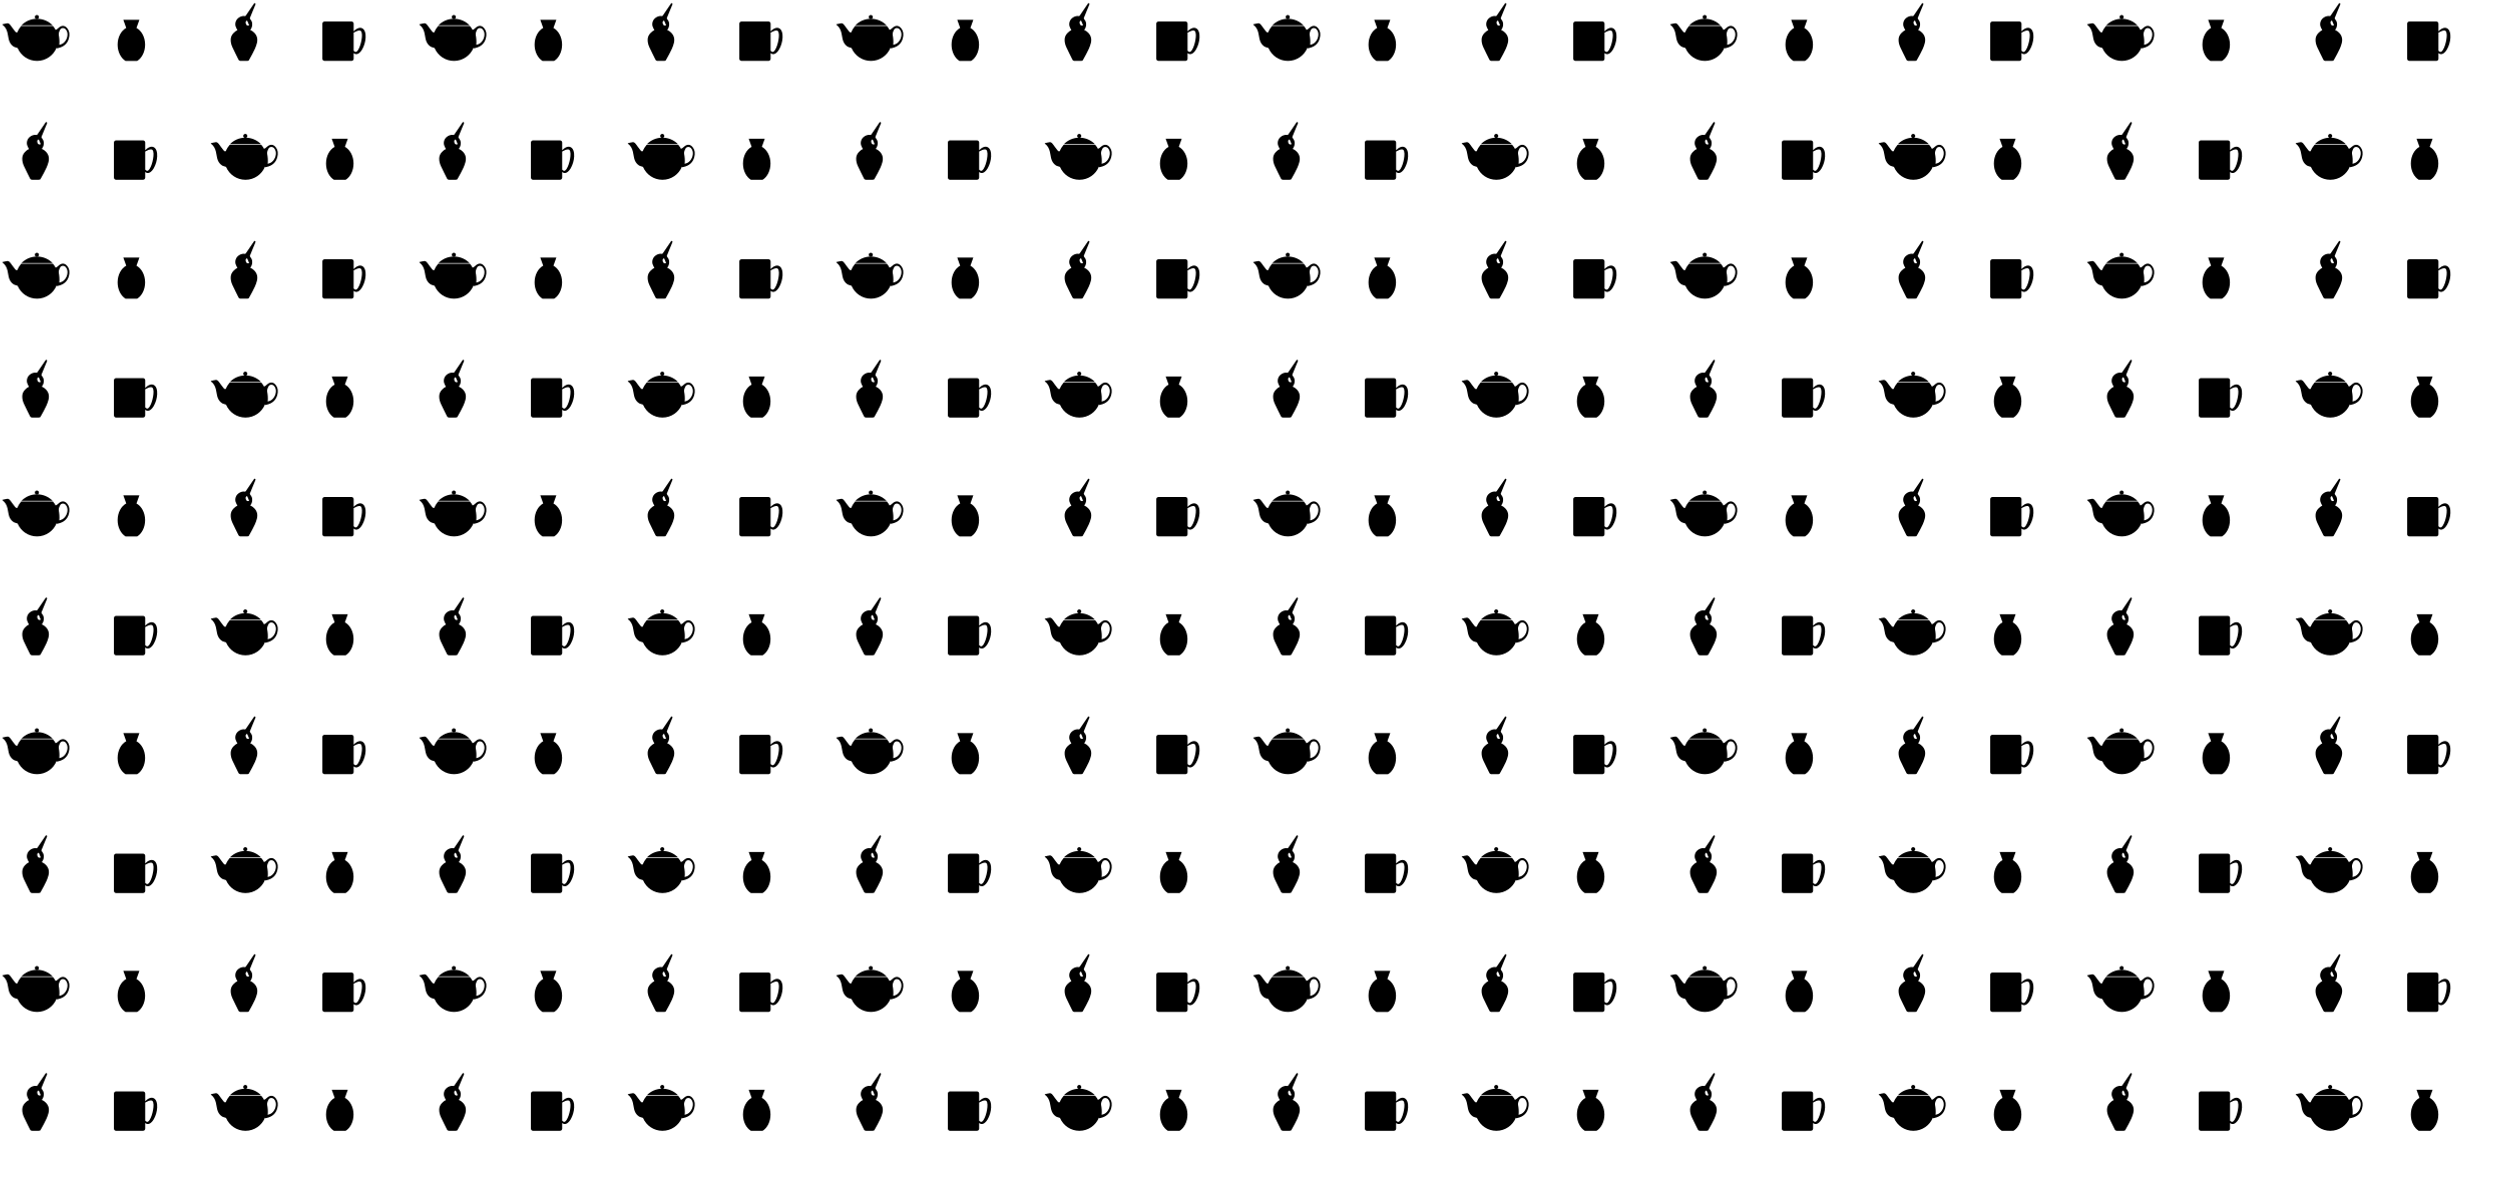
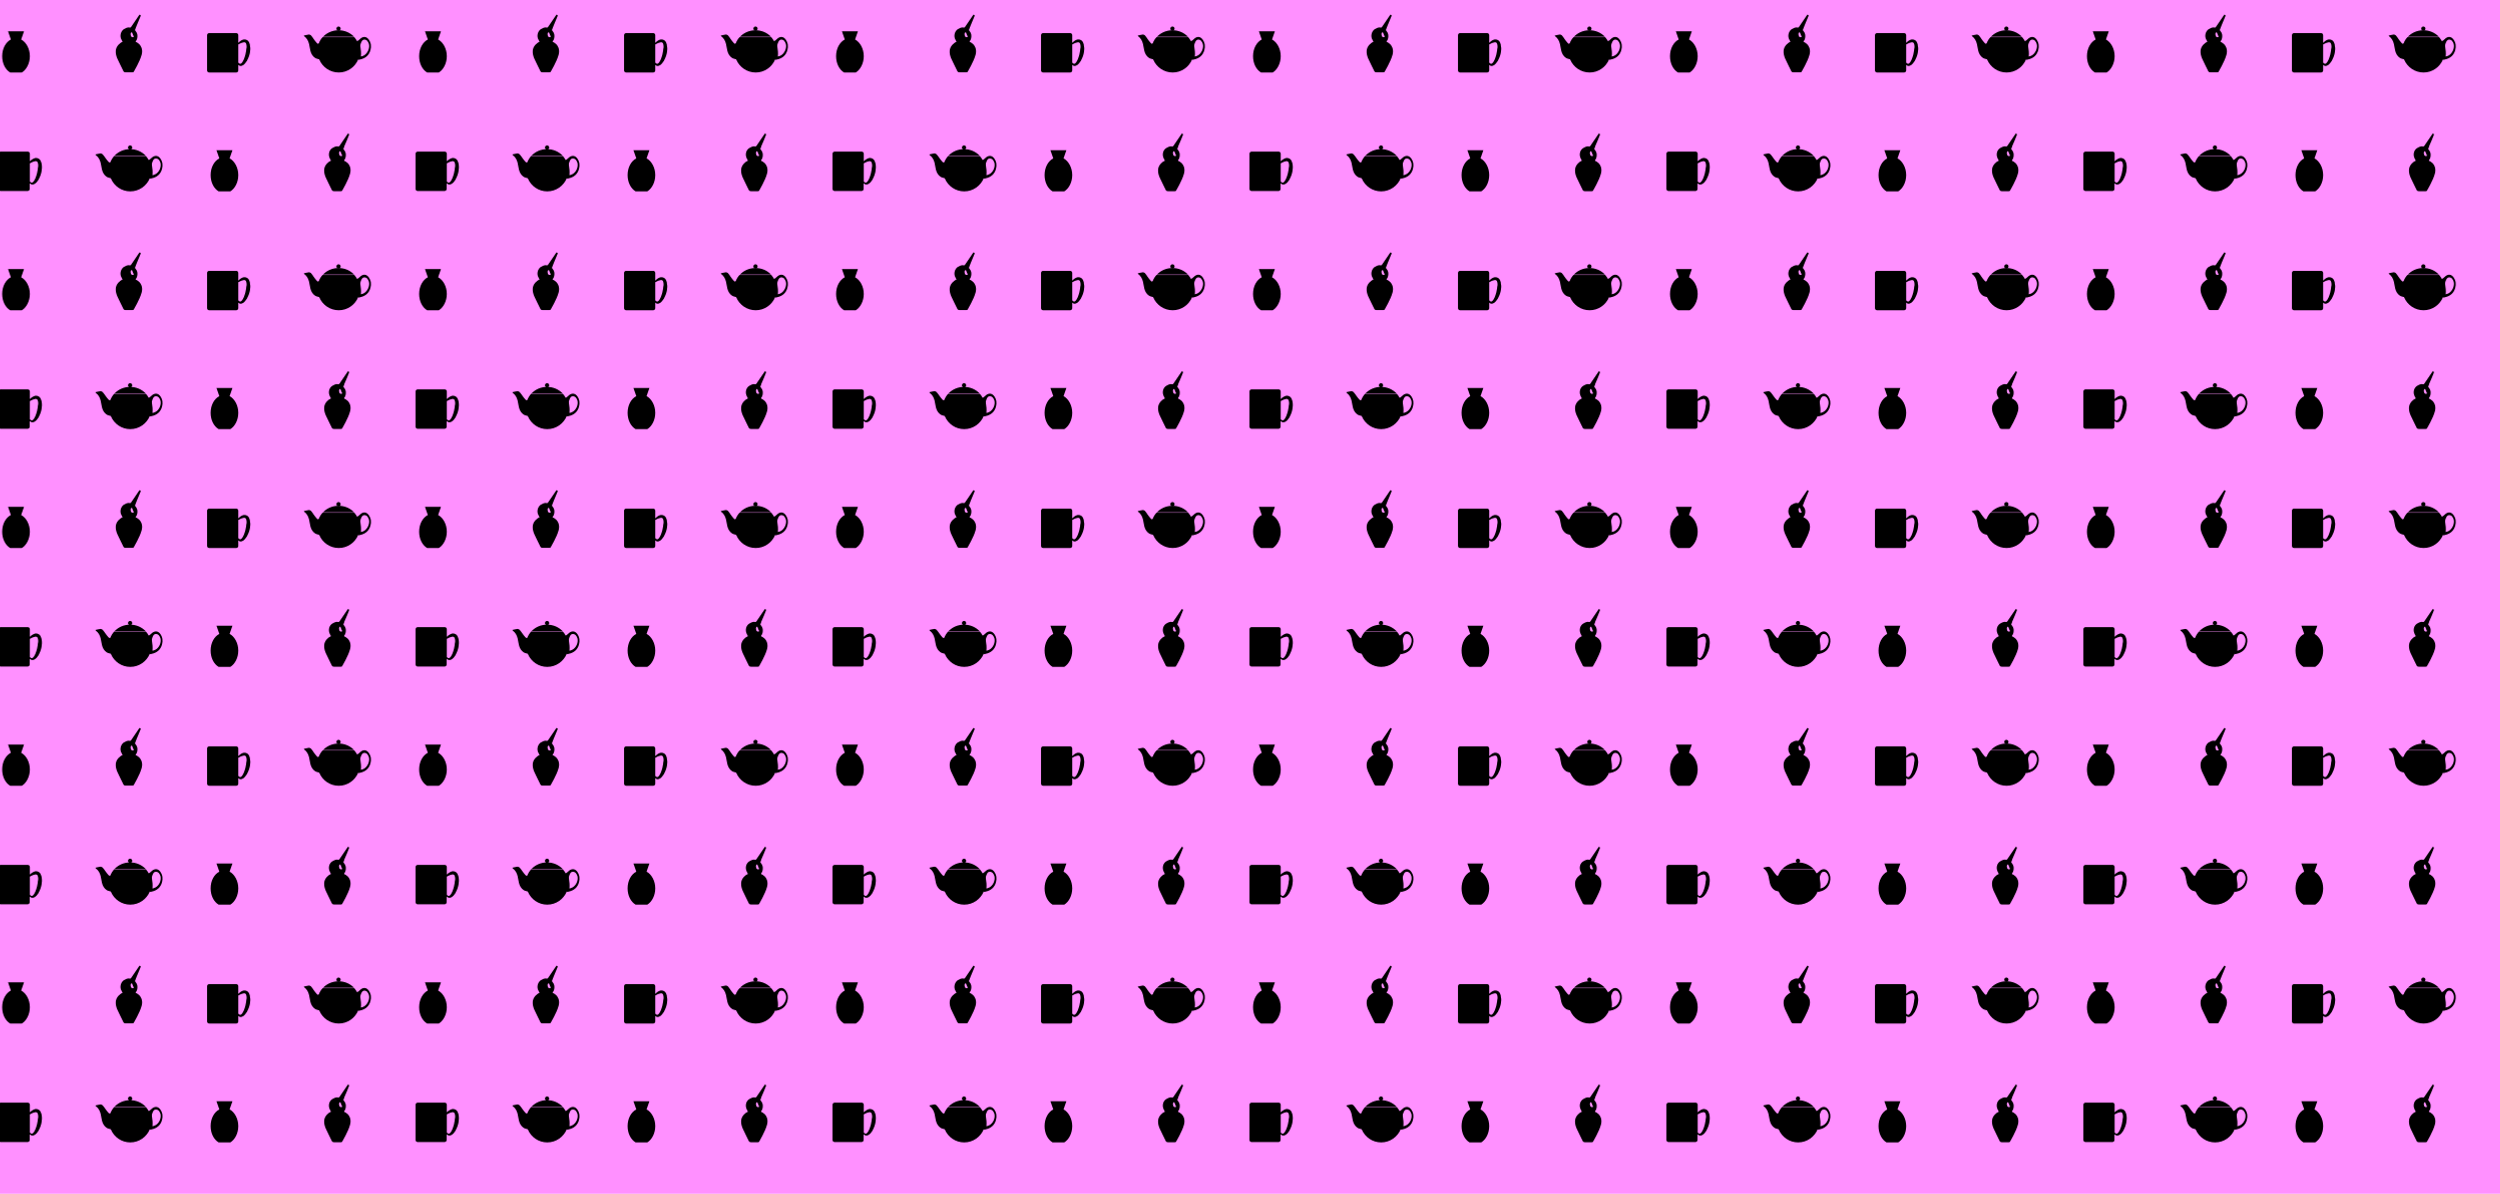
- <svg xmlns="http://www.w3.org/2000/svg" version="1.1" id="Layer_1" x="0px" y="0px" viewBox="0 0 1409 669" style="enable-background:new 0 0 1409 669;" xml:space="preserve">
+ <svg xmlns="http://www.w3.org/2000/svg" xmlns:xlink="http://www.w3.org/1999/xlink" version="1.1" id="Layer_1" x="0px" y="0px" viewBox="0 0 1409 672.4" style="enable-background:new 0 0 1409 672.4;" xml:space="preserve">
  <style type="text/css">
	.st0{fill:none;}
- 	.st1{fill:url(#New_Pattern);}
+ 	.st1{fill:#FF90FF;}
+ 	.st2{fill:url(#SVGID_1_);}
</style>
-   <pattern x="54" y="-58" width="235" height="134" patternUnits="userSpaceOnUse" id="New_Pattern" viewBox="0 -159.33 235 134" style="overflow:visible;">
+   <pattern y="681.8" width="235" height="134" patternUnits="userSpaceOnUse" id="New_Pattern" viewBox="0 -141.3 235 134" style="overflow:visible;">
    <g>
-       <rect y="-159.33" class="st0" width="235" height="134" />
+       <rect y="-141.3" class="st0" width="235" height="134" />
      <g>
-         <path d="M208.3-9.98c-0.56,2.2-1.57,4.21-2.63,6.19c-0.6,1.11-1.21,2.22-1.83,3.32c-0.2,0.36-0.55,0.45-0.92,0.45     C201.7,0,200.47,0,199.25,0c-0.58,0-1.06-0.17-1.34-0.74c-1.14-2.33-2.33-4.63-3.42-6.99c-0.64-1.39-1.02-2.87-0.95-4.45     c0.06-1.34,0.6-2.44,1.47-3.4c0.65-0.71,1.39-1.32,2.28-1.72c0.05-0.02,0.08-0.06,0.12-0.09c-0.04,0.01-0.08,0.02-0.11,0.04     c-0.35-0.74-0.81-1.44-1.02-2.22c-0.45-1.66,0.15-3.57,1.64-4.68c0.86-0.64,1.77-1.01,2.82-1.07c0.22-0.01,0.45,0.05,0.67,0.07     c0.28,0.03,0.48-0.04,0.66-0.31c1.49-2.22,3.01-4.42,4.52-6.63c0.1-0.14,0.21-0.27,0.31-0.4c0.75,0.31,0.77,0.32,0.47,1.07     c-0.65,1.6-1.32,3.2-1.98,4.79c-0.35,0.85-0.71,1.69-1.03,2.55c-0.05,0.13,0.01,0.36,0.1,0.48c0.58,0.74,1.08,1.52,1.18,2.49     c0.13,1.27-0.13,2.46-0.89,3.51c-0.05,0.06-0.09,0.13-0.13,0.2c-0.01,0.02-0.02,0.05-0.03,0.09c0.84,0.35,1.57,0.86,2.21,1.51     C208.46-14.21,208.87-12.21,208.3-9.98z M203.92-20.14c-0.35-0.84-0.69-1.64-1.04-2.44c-0.04-0.08-0.23-0.18-0.24-0.17     c-0.24,0.22-0.58,0.43-0.64,0.71c-0.08,0.37,0,0.8,0.11,1.18C202.34-20.01,203.23-19.58,203.92-20.14z" />
-       </g>
-       <g>
+         <rect y="-141.3" class="st0" width="235" height="134" />
        <g>
-           <circle cx="84.27" cy="-24.71" r="1.16" />
+           <path d="M208.3-156.6c-0.6-2.2-1.6-4.2-2.6-6.2c-0.6-1.1-1.2-2.2-1.8-3.3c-0.2-0.4-0.6-0.4-0.9-0.4c-1.2,0-2.4,0-3.7,0      c-0.6,0-1.1,0.2-1.3,0.7c-1.1,2.3-2.3,4.6-3.4,7c-0.6,1.4-1,2.9-0.9,4.4c0.1,1.3,0.6,2.4,1.5,3.4c0.6,0.7,1.4,1.3,2.3,1.7      c0.1,0,0.1,0.1,0.1,0.1c0,0-0.1,0-0.1,0c-0.4,0.7-0.8,1.4-1,2.2c-0.4,1.7,0.1,3.6,1.6,4.7c0.9,0.6,1.8,1,2.8,1.1      c0.2,0,0.4,0,0.7-0.1c0.3,0,0.5,0,0.7,0.3c1.5,2.2,3,4.4,4.5,6.6c0.1,0.1,0.2,0.3,0.3,0.4c0.8-0.3,0.8-0.3,0.5-1.1      c-0.6-1.6-1.3-3.2-2-4.8c-0.4-0.8-0.7-1.7-1-2.5c-0.1-0.1,0-0.4,0.1-0.5c0.6-0.7,1.1-1.5,1.2-2.5c0.1-1.3-0.1-2.5-0.9-3.5      c-0.1-0.1-0.1-0.1-0.1-0.2c0,0,0-0.1,0-0.1c0.8-0.4,1.6-0.9,2.2-1.5C208.5-152.4,208.9-154.4,208.3-156.6z M203.9-146.5      c-0.4,0.8-0.7,1.6-1,2.4c0,0.1-0.2,0.2-0.2,0.2c-0.2-0.2-0.6-0.4-0.6-0.7c-0.1-0.4,0-0.8,0.1-1.2      C202.3-146.6,203.2-147,203.9-146.5z" />
        </g>
-       </g>
-       <g>
        <g>
-           <path d="M210.62-87.07c-2.17-2.25-5.29-3.67-8.76-3.67s-6.59,1.41-8.76,3.67H210.62z" />
-           <path d="M219.79-79.68c-0.84,3.07-2.97,4.76-6,5.43c-0.15,0.03-0.33,0.1-0.42,0.21c-0.19-0.08-0.36-0.19-0.53-0.32      c-1.78,4.32-6.02,7.36-10.98,7.36c-4.89,0-9.09-2.96-10.91-7.18v0.13c-0.03-0.09-0.07-0.17-0.1-0.25      c-0.95-0.33-1.69-0.45-2.26-0.82c-1.5-0.98-2.32-2.47-2.71-4.18c-0.27-1.19-0.4-2.41-0.69-3.59c-0.42-1.72-1.19-3.26-2.66-4.36      c-0.09-0.07-0.14-0.19-0.26-0.36c1.02-0.22,1.95-0.5,2.9-0.6c0.4-0.04,0.95,0.22,1.24,0.53c0.61,0.65,1.09,1.43,1.63,2.15      c0.48,0.64,0.94,1.31,1.47,1.91c0.6,0.66,0.95,0.77,1.33,0.35c0.5-1.26,1.22-2.41,2.1-3.42h17.86c0.62,0.71,1.15,1.49,1.59,2.32      v-0.13c0.2-0.03,0.43-0.16,0.59-0.27c0.53-0.39,1-0.88,1.53-1.26c1.59-1.15,3.2-0.88,4.41,0.69      C220.24-83.61,220.34-81.68,219.79-79.68z M218.88-83.14c-0.16-0.59-0.47-1.2-0.88-1.66c-0.87-0.98-2.46-0.96-3.09,0.15      c-0.5,0.89-0.98,2.07-0.81,3c0.33,1.8,0.49,3.56,0.31,5.62c0.66-0.23,1.21-0.34,1.67-0.6C218.19-77.8,219.49-80.8,218.88-83.14z      " />
-           <circle cx="201.77" cy="-91.71" r="1.16" />
+           <g>
+             <circle cx="84.3" cy="-141.9" r="1.2" />
+           </g>
        </g>
-         <path d="M151.88-78.43c-0.1,0.56-0.23,1.11-0.38,1.66c-0.16,0.54-0.34,1.08-0.56,1.61c-0.44,1.05-0.96,2.09-1.77,3.01     c-0.2,0.23-0.42,0.45-0.68,0.65c-0.25,0.2-0.54,0.39-0.88,0.52c-0.16,0.07-0.36,0.11-0.54,0.15c-0.2,0.02-0.39,0.03-0.59-0.01     c-0.38-0.07-0.74-0.24-0.99-0.46c-0.06-0.05-0.1-0.1-0.15-0.16v3.24c0,0.67-0.54,1.21-1.21,1.21h-15.21     c-0.67,0-1.21-0.54-1.21-1.21v-19.78c0-0.67,0.54-1.21,1.21-1.21h15.21c0.67,0,1.21,0.54,1.21,1.21v4.32     c0.34-0.35,0.7-0.68,1.1-0.97c0.47-0.33,0.97-0.65,1.59-0.84c0.15-0.05,0.31-0.1,0.48-0.12c0.17-0.03,0.35-0.04,0.53-0.04     c0.36,0.01,0.77,0.08,1.12,0.28c0.36,0.18,0.66,0.45,0.89,0.74c0.24,0.29,0.39,0.6,0.53,0.91c0.26,0.61,0.38,1.23,0.45,1.82     C152.16-80.7,152.07-79.55,151.88-78.43z M150.02-81.74c-0.02-0.47-0.08-0.93-0.19-1.33c-0.06-0.19-0.13-0.37-0.22-0.51     c-0.08-0.15-0.18-0.26-0.29-0.34c-0.2-0.18-0.56-0.25-0.99-0.21c-0.43,0.05-0.91,0.2-1.38,0.39c-0.54,0.22-1.08,0.5-1.62,0.8     v10.2c0.24,0.25,0.49,0.46,0.74,0.58c0.18,0.1,0.35,0.11,0.5,0.1c0.15-0.01,0.28-0.07,0.43-0.17c0.29-0.19,0.58-0.55,0.83-0.93     c0.5-0.79,0.89-1.73,1.2-2.68c0.31-0.96,0.56-1.95,0.73-2.94c0.09-0.5,0.16-0.99,0.2-1.49     C150.03-80.77,150.04-81.26,150.02-81.74z" />
-         <path d="M90.8-76.98c-0.56,2.2-1.57,4.21-2.63,6.19c-0.6,1.11-1.21,2.22-1.83,3.32c-0.2,0.36-0.55,0.45-0.92,0.45     C84.2-67,82.97-67,81.75-67c-0.58,0-1.06-0.17-1.34-0.74c-1.14-2.33-2.33-4.63-3.42-6.99c-0.64-1.39-1.02-2.87-0.95-4.45     c0.06-1.34,0.6-2.44,1.47-3.4c0.65-0.71,1.39-1.32,2.28-1.72c0.05-0.02,0.08-0.06,0.12-0.09c-0.04,0.01-0.08,0.02-0.11,0.04     c-0.35-0.74-0.81-1.44-1.02-2.22c-0.45-1.66,0.15-3.57,1.64-4.68c0.86-0.64,1.77-1.01,2.82-1.07c0.22-0.01,0.45,0.05,0.67,0.07     c0.28,0.03,0.48-0.04,0.66-0.31c1.49-2.22,3.01-4.42,4.52-6.63c0.1-0.14,0.21-0.27,0.31-0.4c0.75,0.31,0.77,0.32,0.47,1.07     c-0.65,1.6-1.32,3.2-1.98,4.79c-0.35,0.85-0.71,1.69-1.03,2.55c-0.05,0.13,0.01,0.36,0.1,0.48c0.58,0.74,1.08,1.52,1.18,2.49     c0.13,1.27-0.13,2.46-0.89,3.51c-0.05,0.06-0.09,0.13-0.13,0.2c-0.01,0.02-0.02,0.05-0.03,0.09c0.84,0.35,1.57,0.86,2.21,1.51     C90.96-81.21,91.37-79.21,90.8-76.98z M86.42-87.14c-0.35-0.84-0.69-1.64-1.04-2.44c-0.04-0.08-0.23-0.18-0.24-0.17     c-0.24,0.22-0.58,0.43-0.64,0.71c-0.08,0.37,0,0.8,0.11,1.18C84.84-87.01,85.73-86.58,86.42-87.14z" />
-         <path d="M22.9-85.57l1.64-4.58H15.5l1.63,4.58c-2.85,1.5-4.86,5.14-4.86,9.4c0,4.06,1.83,7.57,4.47,9.18h6.56     c2.65-1.62,4.48-5.15,4.47-9.23C27.75-80.43,25.72-84.06,22.9-85.57z" />
-       </g>
-       <g>
-         <path d="M208.3-143.98c-0.56,2.2-1.57,4.21-2.63,6.19c-0.6,1.11-1.21,2.22-1.83,3.32c-0.2,0.36-0.55,0.45-0.92,0.45     c-1.23,0.01-2.45,0.01-3.68,0.01c-0.58,0-1.06-0.17-1.34-0.74c-1.14-2.33-2.33-4.63-3.42-6.99c-0.64-1.39-1.02-2.87-0.95-4.45     c0.06-1.34,0.6-2.44,1.47-3.4c0.65-0.71,1.39-1.32,2.28-1.72c0.05-0.02,0.08-0.06,0.12-0.09c-0.04,0.01-0.08,0.02-0.11,0.04     c-0.35-0.74-0.81-1.44-1.02-2.22c-0.45-1.66,0.15-3.57,1.64-4.68c0.86-0.64,1.77-1.01,2.82-1.07c0.22-0.01,0.45,0.05,0.67,0.07     c0.28,0.03,0.48-0.04,0.66-0.31c1.49-2.22,3.01-4.42,4.52-6.63c0.1-0.14,0.21-0.27,0.31-0.4c0.75,0.31,0.77,0.32,0.47,1.07     c-0.65,1.6-1.32,3.2-1.98,4.79c-0.35,0.85-0.71,1.69-1.03,2.55c-0.05,0.13,0.01,0.36,0.1,0.48c0.58,0.74,1.08,1.52,1.18,2.49     c0.13,1.27-0.13,2.46-0.89,3.51c-0.05,0.06-0.09,0.13-0.13,0.2c-0.01,0.02-0.02,0.05-0.03,0.09c0.84,0.35,1.57,0.86,2.21,1.51     C208.46-148.21,208.87-146.21,208.3-143.98z M203.92-154.14c-0.35-0.84-0.69-1.64-1.04-2.44c-0.04-0.08-0.23-0.18-0.24-0.17     c-0.24,0.22-0.58,0.43-0.64,0.71c-0.08,0.37,0,0.8,0.11,1.18C202.34-154.01,203.23-153.58,203.92-154.14z" />
-         <path d="M140.4-152.57l1.64-4.58H133l1.63,4.58c-2.85,1.5-4.86,5.14-4.86,9.4c0,4.06,1.83,7.57,4.47,9.18h6.56     c2.65-1.62,4.48-5.15,4.47-9.23C145.25-147.43,143.22-151.06,140.4-152.57z" />
-       </g>
-       <g>
        <g>
-           <path d="M93.12-154.07c-2.17-2.25-5.29-3.67-8.76-3.67s-6.59,1.41-8.76,3.67H93.12z" />
-           <path d="M102.29-146.68c-0.84,3.07-2.97,4.76-6,5.43c-0.15,0.03-0.33,0.1-0.42,0.21c-0.19-0.08-0.36-0.19-0.53-0.32      c-1.78,4.32-6.02,7.36-10.98,7.36c-4.89,0-9.09-2.96-10.91-7.18v0.13c-0.03-0.09-0.07-0.17-0.1-0.25      c-0.95-0.33-1.69-0.45-2.26-0.82c-1.5-0.98-2.32-2.47-2.71-4.18c-0.27-1.19-0.4-2.41-0.69-3.59c-0.42-1.72-1.19-3.26-2.66-4.36      c-0.09-0.07-0.14-0.19-0.26-0.36c1.02-0.22,1.95-0.5,2.9-0.6c0.4-0.04,0.95,0.22,1.24,0.53c0.61,0.65,1.09,1.43,1.63,2.15      c0.48,0.64,0.94,1.31,1.47,1.91c0.6,0.66,0.95,0.77,1.33,0.35c0.5-1.26,1.22-2.41,2.1-3.42h17.86c0.62,0.71,1.15,1.49,1.59,2.32      v-0.13c0.2-0.03,0.43-0.16,0.59-0.27c0.53-0.39,1-0.88,1.53-1.26c1.59-1.15,3.2-0.88,4.41,0.69      C102.74-150.61,102.84-148.68,102.29-146.68z M101.38-150.14c-0.16-0.59-0.47-1.2-0.88-1.66c-0.87-0.98-2.46-0.96-3.09,0.15      c-0.5,0.89-0.98,2.07-0.81,3c0.33,1.8,0.49,3.56,0.31,5.62c0.66-0.23,1.21-0.34,1.67-0.6      C100.69-144.8,101.99-147.8,101.38-150.14z" />
-           <circle cx="84.27" cy="-158.71" r="1.16" />
+           <g>
+             <path d="M210.6-79.5c-2.2,2.3-5.3,3.7-8.8,3.7s-6.6-1.4-8.8-3.7H210.6z" />
+             <path d="M219.8-86.9c-0.8-3.1-3-4.8-6-5.4c-0.1,0-0.3-0.1-0.4-0.2c-0.2,0.1-0.4,0.2-0.5,0.3c-1.8-4.3-6-7.4-11-7.4       c-4.9,0-9.1,3-10.9,7.2v-0.1c0,0.1-0.1,0.2-0.1,0.3c-0.9,0.3-1.7,0.4-2.3,0.8c-1.5,1-2.3,2.5-2.7,4.2c-0.3,1.2-0.4,2.4-0.7,3.6       c-0.4,1.7-1.2,3.3-2.7,4.4c-0.1,0.1-0.1,0.2-0.3,0.4c1,0.2,1.9,0.5,2.9,0.6c0.4,0,0.9-0.2,1.2-0.5c0.6-0.7,1.1-1.4,1.6-2.2       c0.5-0.6,0.9-1.3,1.5-1.9c0.6-0.7,0.9-0.8,1.3-0.3c0.5,1.3,1.2,2.4,2.1,3.4h17.9c0.6-0.7,1.1-1.5,1.6-2.3v0.1       c0.2,0,0.4,0.2,0.6,0.3c0.5,0.4,1,0.9,1.5,1.3c1.6,1.2,3.2,0.9,4.4-0.7C220.2-83,220.3-84.9,219.8-86.9z M218.9-83.5       c-0.2,0.6-0.5,1.2-0.9,1.7c-0.9,1-2.5,1-3.1-0.2c-0.5-0.9-1-2.1-0.8-3c0.3-1.8,0.5-3.6,0.3-5.6c0.7,0.2,1.2,0.3,1.7,0.6       C218.2-88.8,219.5-85.8,218.9-83.5z" />
+             <circle cx="201.8" cy="-74.9" r="1.2" />
+           </g>
+           <path d="M151.9-88.2c-0.1-0.6-0.2-1.1-0.4-1.7c-0.2-0.5-0.3-1.1-0.6-1.6c-0.4-1.1-1-2.1-1.8-3c-0.2-0.2-0.4-0.4-0.7-0.7      c-0.3-0.2-0.5-0.4-0.9-0.5c-0.2-0.1-0.4-0.1-0.5-0.2c-0.2,0-0.4,0-0.6,0c-0.4,0.1-0.7,0.2-1,0.5c-0.1,0.1-0.1,0.1-0.1,0.2v-3.2      c0-0.7-0.5-1.2-1.2-1.2h-15.2c-0.7,0-1.2,0.5-1.2,1.2v19.8c0,0.7,0.5,1.2,1.2,1.2h15.2c0.7,0,1.2-0.5,1.2-1.2v-4.3      c0.3,0.3,0.7,0.7,1.1,1c0.5,0.3,1,0.7,1.6,0.8c0.1,0.1,0.3,0.1,0.5,0.1c0.2,0,0.4,0,0.5,0c0.4,0,0.8-0.1,1.1-0.3      c0.4-0.2,0.7-0.4,0.9-0.7c0.2-0.3,0.4-0.6,0.5-0.9c0.3-0.6,0.4-1.2,0.4-1.8C152.2-85.9,152.1-87,151.9-88.2z M150-84.9      c0,0.5-0.1,0.9-0.2,1.3c-0.1,0.2-0.1,0.4-0.2,0.5c-0.1,0.2-0.2,0.3-0.3,0.3c-0.2,0.2-0.6,0.3-1,0.2c-0.4-0.1-0.9-0.2-1.4-0.4      c-0.5-0.2-1.1-0.5-1.6-0.8v-10.2c0.2-0.3,0.5-0.5,0.7-0.6c0.2-0.1,0.4-0.1,0.5-0.1s0.3,0.1,0.4,0.2c0.3,0.2,0.6,0.6,0.8,0.9      c0.5,0.8,0.9,1.7,1.2,2.7c0.3,1,0.6,1.9,0.7,2.9c0.1,0.5,0.2,1,0.2,1.5C150-85.8,150-85.3,150-84.9z" />
+           <path d="M90.8-89.6c-0.6-2.2-1.6-4.2-2.6-6.2c-0.6-1.1-1.2-2.2-1.8-3.3c-0.2-0.4-0.6-0.4-0.9-0.4c-1.2,0-2.5,0-3.7,0      c-0.6,0-1.1,0.2-1.3,0.7c-1.1,2.3-2.3,4.6-3.4,7c-0.6,1.4-1,2.9-0.9,4.4c0.1,1.3,0.6,2.4,1.5,3.4c0.7,0.7,1.4,1.3,2.3,1.7      c0.1,0,0.1,0.1,0.1,0.1c0,0-0.1,0-0.1,0c-0.3,0.7-0.8,1.4-1,2.2c-0.4,1.7,0.2,3.6,1.6,4.7c0.9,0.6,1.8,1,2.8,1.1      c0.2,0,0.4-0.1,0.7-0.1c0.3,0,0.5,0,0.7,0.3c1.5,2.2,3,4.4,4.5,6.6c0.1,0.1,0.2,0.3,0.3,0.4c0.8-0.3,0.8-0.3,0.5-1.1      c-0.7-1.6-1.3-3.2-2-4.8c-0.3-0.8-0.7-1.7-1-2.6c-0.1-0.1,0-0.4,0.1-0.5c0.6-0.7,1.1-1.5,1.2-2.5c0.1-1.3-0.1-2.5-0.9-3.5      c-0.1-0.1-0.1-0.1-0.1-0.2c0,0,0-0.1,0-0.1c0.8-0.3,1.6-0.9,2.2-1.5C91-85.4,91.4-87.4,90.8-89.6z M86.4-79.5      c-0.3,0.8-0.7,1.6-1,2.4c0,0.1-0.2,0.2-0.2,0.2c-0.2-0.2-0.6-0.4-0.6-0.7c-0.1-0.4,0-0.8,0.1-1.2C84.8-79.6,85.7-80,86.4-79.5z" />
+           <path d="M22.9-81l1.6,4.6h-9l1.6-4.6c-2.9-1.5-4.9-5.1-4.9-9.4c0-4.1,1.8-7.6,4.5-9.2h6.6c2.6,1.6,4.5,5.2,4.5,9.2      C27.8-86.2,25.7-82.5,22.9-81z" />
        </g>
-         <path d="M34.38-145.43c-0.1,0.56-0.23,1.11-0.38,1.66c-0.16,0.54-0.34,1.08-0.56,1.61c-0.44,1.05-0.96,2.09-1.77,3.01     c-0.2,0.23-0.42,0.45-0.68,0.65c-0.25,0.2-0.54,0.39-0.88,0.52c-0.16,0.07-0.36,0.11-0.54,0.15c-0.2,0.02-0.39,0.03-0.59-0.01     c-0.38-0.07-0.74-0.24-0.99-0.46c-0.06-0.05-0.1-0.1-0.16-0.16v3.24c0,0.67-0.54,1.21-1.21,1.21H11.41     c-0.67,0-1.21-0.54-1.21-1.21v-19.78c0-0.67,0.54-1.21,1.21-1.21h15.21c0.67,0,1.21,0.54,1.21,1.21v4.32     c0.34-0.35,0.7-0.68,1.1-0.97c0.47-0.33,0.97-0.65,1.59-0.84c0.15-0.05,0.31-0.1,0.48-0.12c0.17-0.03,0.35-0.04,0.53-0.04     c0.36,0.01,0.77,0.08,1.12,0.28c0.36,0.18,0.66,0.45,0.89,0.74c0.24,0.29,0.39,0.6,0.53,0.91c0.26,0.61,0.38,1.23,0.45,1.82     C34.66-147.7,34.57-146.55,34.38-145.43z M32.52-148.74c-0.02-0.47-0.08-0.93-0.19-1.33c-0.06-0.19-0.13-0.37-0.22-0.51     c-0.08-0.15-0.18-0.26-0.29-0.34c-0.2-0.18-0.56-0.25-0.99-0.21c-0.43,0.05-0.91,0.2-1.38,0.39c-0.54,0.22-1.08,0.5-1.62,0.8     v10.2c0.24,0.25,0.49,0.46,0.74,0.58c0.18,0.1,0.35,0.11,0.5,0.1c0.15-0.01,0.28-0.07,0.43-0.17c0.29-0.19,0.58-0.55,0.83-0.93     c0.5-0.79,0.89-1.73,1.2-2.68c0.31-0.96,0.56-1.95,0.73-2.94c0.09-0.5,0.16-0.99,0.2-1.49     C32.53-147.77,32.54-148.26,32.52-148.74z" />
+         <g>
+           <path d="M208.3-22.6c-0.6-2.2-1.6-4.2-2.6-6.2c-0.6-1.1-1.2-2.2-1.8-3.3c-0.2-0.4-0.6-0.4-0.9-0.4c-1.2,0-2.4,0-3.7,0      c-0.6,0-1.1,0.2-1.3,0.7c-1.1,2.3-2.3,4.6-3.4,7c-0.6,1.4-1,2.9-0.9,4.4c0.1,1.3,0.6,2.4,1.5,3.4c0.6,0.7,1.4,1.3,2.3,1.7      c0.1,0,0.1,0.1,0.1,0.1c0,0-0.1,0-0.1,0c-0.4,0.7-0.8,1.4-1,2.2c-0.4,1.7,0.1,3.6,1.6,4.7c0.9,0.6,1.8,1,2.8,1.1      c0.2,0,0.4-0.1,0.7-0.1c0.3,0,0.5,0,0.7,0.3c1.5,2.2,3,4.4,4.5,6.6c0.1,0.1,0.2,0.3,0.3,0.4c0.8-0.3,0.8-0.3,0.5-1.1      c-0.6-1.6-1.3-3.2-2-4.8c-0.4-0.9-0.7-1.7-1-2.6c-0.1-0.1,0-0.4,0.1-0.5c0.6-0.7,1.1-1.5,1.2-2.5c0.1-1.3-0.1-2.5-0.9-3.5      c-0.1-0.1-0.1-0.1-0.1-0.2c0,0,0-0.1,0-0.1c0.8-0.4,1.6-0.9,2.2-1.5C208.5-18.4,208.9-20.4,208.3-22.6z M203.9-12.5      c-0.4,0.8-0.7,1.6-1,2.4c0,0.1-0.2,0.2-0.2,0.2c-0.2-0.2-0.6-0.4-0.6-0.7c-0.1-0.4,0-0.8,0.1-1.2      C202.3-12.6,203.2-13,203.9-12.5z" />
+           <path d="M140.4-14l1.6,4.6h-9l1.6-4.6c-2.9-1.5-4.9-5.1-4.9-9.4c0-4.1,1.8-7.6,4.5-9.2h6.6c2.6,1.6,4.5,5.1,4.5,9.2      C145.3-19.2,143.2-15.5,140.4-14z" />
+         </g>
+         <g>
+           <g>
+             <path d="M93.1-12.5c-2.2,2.3-5.3,3.7-8.8,3.7s-6.6-1.4-8.8-3.7H93.1z" />
+             <path d="M102.3-19.9c-0.8-3.1-3-4.8-6-5.4c-0.2,0-0.3-0.1-0.4-0.2c-0.2,0.1-0.4,0.2-0.5,0.3c-1.8-4.3-6-7.4-11-7.4       c-4.9,0-9.1,3-10.9,7.2v-0.1c0,0.1-0.1,0.2-0.1,0.3c-0.9,0.3-1.7,0.4-2.3,0.8c-1.5,1-2.3,2.5-2.7,4.2c-0.3,1.2-0.4,2.4-0.7,3.6       c-0.4,1.7-1.2,3.3-2.7,4.4c-0.1,0.1-0.1,0.2-0.3,0.4c1,0.2,1.9,0.5,2.9,0.6c0.4,0,0.9-0.2,1.2-0.5c0.6-0.6,1.1-1.4,1.6-2.1       c0.5-0.6,0.9-1.3,1.5-1.9c0.6-0.7,0.9-0.8,1.3-0.4c0.5,1.3,1.2,2.4,2.1,3.4h17.9c0.6-0.7,1.2-1.5,1.6-2.3v0.1       c0.2,0,0.4,0.2,0.6,0.3c0.5,0.4,1,0.9,1.5,1.3c1.6,1.1,3.2,0.9,4.4-0.7C102.7-16,102.8-17.9,102.3-19.9z M101.4-16.5       c-0.2,0.6-0.5,1.2-0.9,1.7c-0.9,1-2.5,1-3.1-0.1c-0.5-0.9-1-2.1-0.8-3c0.3-1.8,0.5-3.6,0.3-5.6c0.7,0.2,1.2,0.3,1.7,0.6       C100.7-21.8,102-18.8,101.4-16.5z" />
+             <circle cx="84.3" cy="-7.9" r="1.2" />
+           </g>
+           <path d="M34.4-21.2c-0.1-0.6-0.2-1.1-0.4-1.7c-0.2-0.5-0.3-1.1-0.6-1.6c-0.4-1.1-1-2.1-1.8-3c-0.2-0.2-0.4-0.4-0.7-0.6      c-0.3-0.2-0.5-0.4-0.9-0.5c-0.2-0.1-0.4-0.1-0.5-0.1c-0.2,0-0.4,0-0.6,0c-0.4,0.1-0.7,0.2-1,0.5c-0.1,0.1-0.1,0.1-0.2,0.2v-3.2      c0-0.7-0.5-1.2-1.2-1.2H11.4c-0.7,0-1.2,0.5-1.2,1.2v19.8c0,0.7,0.5,1.2,1.2,1.2h15.2c0.7,0,1.2-0.5,1.2-1.2v-4.3      c0.3,0.4,0.7,0.7,1.1,1c0.5,0.3,1,0.6,1.6,0.8c0.1,0.1,0.3,0.1,0.5,0.1c0.2,0,0.4,0,0.5,0c0.4,0,0.8-0.1,1.1-0.3      c0.4-0.2,0.7-0.4,0.9-0.7c0.2-0.3,0.4-0.6,0.5-0.9c0.3-0.6,0.4-1.2,0.5-1.8C34.7-18.9,34.6-20,34.4-21.2z M32.5-17.9      c0,0.5-0.1,0.9-0.2,1.3c-0.1,0.2-0.1,0.4-0.2,0.5c-0.1,0.1-0.2,0.3-0.3,0.3c-0.2,0.2-0.6,0.3-1,0.2c-0.4-0.1-0.9-0.2-1.4-0.4      c-0.5-0.2-1.1-0.5-1.6-0.8v-10.2c0.2-0.3,0.5-0.5,0.7-0.6c0.2-0.1,0.4-0.1,0.5-0.1s0.3,0.1,0.4,0.2c0.3,0.2,0.6,0.6,0.8,0.9      c0.5,0.8,0.9,1.7,1.2,2.7c0.3,1,0.6,1.9,0.7,2.9c0.1,0.5,0.2,1,0.2,1.5C32.5-18.8,32.5-18.3,32.5-17.9z" />
+         </g>
      </g>
    </g>
  </pattern>
+   <rect y="-0.2" class="st1" width="1409" height="673" />
  <g>
-     <path d="M748.42-109.78c-3.51-3.64-8.55-5.93-14.16-5.93c-5.61,0-10.65,2.29-14.16,5.93H748.42z" />
-     <path d="M761.81-106.99c-1.94-2.53-4.55-2.97-7.12-1.11c-0.86,0.62-1.61,1.41-2.47,2.04c-0.26,0.19-0.64,0.39-0.95,0.44v0.21   c-0.71-1.35-1.57-2.61-2.57-3.75h-28.86c-1.42,1.62-2.57,3.49-3.39,5.52c-0.62,0.69-1.18,0.5-2.15-0.57   c-0.87-0.96-1.6-2.04-2.38-3.08c-0.87-1.16-1.64-2.42-2.63-3.47c-0.46-0.5-1.36-0.92-2.01-0.86c-1.53,0.15-3.04,0.6-4.68,0.96   c0.2,0.28,0.28,0.48,0.43,0.58c2.38,1.77,3.62,4.26,4.3,7.04c0.47,1.91,0.68,3.89,1.12,5.81c0.63,2.77,1.95,5.19,4.38,6.76   c0.92,0.6,2.11,0.78,3.65,1.32c0.05,0.12,0.1,0.26,0.16,0.4v-0.22c2.94,6.82,9.72,11.6,17.63,11.6c8.02,0,14.88-4.92,17.75-11.9   c0.26,0.21,0.54,0.39,0.85,0.52c0.14-0.17,0.44-0.28,0.68-0.33c4.9-1.08,8.35-3.82,9.7-8.77   C764.12-101.05,763.96-104.19,761.81-106.99z M757.24-92.89c-0.75,0.42-1.64,0.59-2.7,0.96c0.29-3.32,0.03-6.17-0.51-9.08   c-0.28-1.5,0.5-3.41,1.31-4.84c1.02-1.8,3.59-1.83,5-0.24c0.65,0.74,1.17,1.72,1.42,2.68C762.75-99.63,760.65-94.79,757.24-92.89z" />
-     <circle cx="734.1" cy="-117.27" r="1.87" />
+     <path d="M748.4-97c-3.5-3.6-8.5-5.9-14.2-5.9s-10.7,2.3-14.2,5.9H748.4z" />
+     <path d="M761.8-94.2c-1.9-2.5-4.5-3-7.1-1.1c-0.9,0.6-1.6,1.4-2.5,2c-0.3,0.2-0.6,0.4-1,0.4v0.2c-0.7-1.3-1.6-2.6-2.6-3.8h-28.9   c-1.4,1.6-2.6,3.5-3.4,5.5c-0.6,0.7-1.2,0.5-2.2-0.6c-0.9-1-1.6-2-2.4-3.1c-0.9-1.2-1.6-2.4-2.6-3.5c-0.5-0.5-1.4-0.9-2-0.9   c-1.5,0.2-3,0.6-4.7,1c0.2,0.3,0.3,0.5,0.4,0.6c2.4,1.8,3.6,4.3,4.3,7c0.5,1.9,0.7,3.9,1.1,5.8c0.6,2.8,2,5.2,4.4,6.8   c0.9,0.6,2.1,0.8,3.7,1.3c0,0.1,0.1,0.3,0.2,0.4v-0.2c2.9,6.8,9.7,11.6,17.6,11.6c8,0,14.9-4.9,17.8-11.9c0.3,0.2,0.5,0.4,0.8,0.5   c0.1-0.2,0.4-0.3,0.7-0.3c4.9-1.1,8.3-3.8,9.7-8.8C764.1-88.3,764-91.4,761.8-94.2z M757.2-80.1c-0.8,0.4-1.6,0.6-2.7,1   c0.3-3.3,0-6.2-0.5-9.1c-0.3-1.5,0.5-3.4,1.3-4.8c1-1.8,3.6-1.8,5-0.2c0.7,0.7,1.2,1.7,1.4,2.7C762.8-86.8,760.7-82,757.2-80.1z" />
+     <circle cx="734.1" cy="-104.5" r="1.9" />
  </g>
-   <path d="M672.73-101.41c-0.11-0.96-0.3-1.95-0.72-2.94c-0.22-0.49-0.47-1-0.86-1.46c-0.36-0.47-0.86-0.9-1.44-1.19  c-0.57-0.32-1.22-0.43-1.81-0.45c-0.3,0-0.59,0.01-0.86,0.06c-0.28,0.03-0.53,0.11-0.78,0.19c-1,0.31-1.81,0.82-2.57,1.36  c-0.65,0.48-1.23,1.02-1.78,1.57v-6.99c0-1.08-0.88-1.96-1.96-1.96h-24.59c-1.08,0-1.96,0.88-1.96,1.96v31.97  c0,1.08,0.88,1.96,1.96,1.96h24.59c1.08,0,1.96-0.88,1.96-1.96v-5.24c0.08,0.08,0.16,0.17,0.25,0.25c0.4,0.36,0.97,0.64,1.6,0.75  c0.32,0.06,0.63,0.04,0.95,0.02c0.3-0.06,0.61-0.12,0.88-0.24c0.56-0.21,1.02-0.52,1.43-0.84c0.42-0.33,0.77-0.68,1.1-1.06  c1.3-1.49,2.15-3.16,2.86-4.86c0.35-0.85,0.64-1.73,0.9-2.61c0.24-0.88,0.45-1.78,0.61-2.69  C672.79-97.62,672.93-99.48,672.73-101.41z M669.41-98.8c-0.07,0.8-0.17,1.6-0.32,2.4c-0.28,1.6-0.68,3.2-1.18,4.75  c-0.51,1.54-1.13,3.06-1.94,4.34c-0.41,0.62-0.87,1.2-1.35,1.51c-0.24,0.17-0.46,0.26-0.69,0.28c-0.24,0.02-0.51,0-0.81-0.16  c-0.42-0.18-0.82-0.53-1.2-0.93v-16.49c0.87-0.48,1.74-0.93,2.62-1.29c0.76-0.31,1.53-0.55,2.22-0.62c0.7-0.07,1.27,0.04,1.6,0.33  c0.18,0.14,0.33,0.31,0.46,0.56c0.14,0.22,0.25,0.52,0.35,0.83c0.18,0.64,0.28,1.38,0.31,2.14  C669.51-100.39,669.49-99.6,669.41-98.8z" />
-   <path d="M590.35-103.01c-1.04-1.05-2.22-1.88-3.58-2.44c0.02-0.07,0.02-0.11,0.04-0.15c0.07-0.11,0.14-0.22,0.22-0.32  c1.23-1.7,1.64-3.61,1.44-5.67c-0.16-1.56-0.96-2.82-1.9-4.02c-0.15-0.19-0.24-0.56-0.16-0.78c0.53-1.39,1.1-2.75,1.67-4.12  c1.07-2.58,2.15-5.16,3.2-7.75c0.49-1.22,0.46-1.23-0.76-1.73c-0.16,0.21-0.34,0.42-0.5,0.65c-2.44,3.57-4.89,7.13-7.3,10.71  c-0.29,0.43-0.61,0.55-1.07,0.5c-0.36-0.04-0.73-0.14-1.08-0.12c-1.7,0.1-3.17,0.7-4.56,1.73c-2.41,1.79-3.37,4.88-2.65,7.56  c0.34,1.25,1.09,2.4,1.65,3.59c0.06-0.02,0.12-0.04,0.18-0.06c-0.07,0.05-0.13,0.11-0.2,0.15c-1.44,0.65-2.63,1.63-3.68,2.78  c-1.42,1.55-2.29,3.34-2.38,5.5c-0.11,2.54,0.49,4.94,1.54,7.19c1.76,3.8,3.69,7.53,5.53,11.29c0.45,0.93,1.22,1.2,2.16,1.2  c1.98,0,3.96,0,5.94-0.02c0.6-0.01,1.17-0.16,1.49-0.73c0.99-1.79,1.99-3.57,2.95-5.37c1.72-3.21,3.35-6.46,4.26-10.01  C593.7-97.07,593.03-100.3,590.35-103.01z M582.74-111.05c-0.18-0.61-0.31-1.31-0.17-1.91c0.1-0.44,0.66-0.78,1.04-1.14  c0.03-0.03,0.34,0.14,0.39,0.27c0.57,1.29,1.11,2.59,1.68,3.94C584.58-108.98,583.14-109.68,582.74-111.05z" />
-   <path d="M520.47-107.35l2.64-7.41H508.5l2.64,7.4c-4.6,2.42-7.86,8.3-7.86,15.19c0,6.57,2.95,12.23,7.22,14.84h10.61  c4.28-2.62,7.24-8.32,7.22-14.92C528.3-99.05,525.03-104.91,520.47-107.35z" />
-   <rect class="st1" width="1409" height="669" />
+   <path d="M672.7-88.6c-0.1-1-0.3-1.9-0.7-2.9c-0.2-0.5-0.5-1-0.9-1.5c-0.4-0.5-0.9-0.9-1.4-1.2c-0.6-0.3-1.2-0.4-1.8-0.4  c-0.3,0-0.6,0-0.9,0.1c-0.3,0-0.5,0.1-0.8,0.2c-1,0.3-1.8,0.8-2.6,1.4c-0.7,0.5-1.2,1-1.8,1.6v-7c0-1.1-0.9-2-2-2h-24.6  c-1.1,0-2,0.9-2,2v32c0,1.1,0.9,2,2,2h24.6c1.1,0,2-0.9,2-2v-5.2c0.1,0.1,0.2,0.2,0.3,0.3c0.4,0.4,1,0.6,1.6,0.8c0.3,0.1,0.6,0,1,0  c0.3-0.1,0.6-0.1,0.9-0.2c0.6-0.2,1-0.5,1.4-0.8c0.4-0.3,0.8-0.7,1.1-1.1c1.3-1.5,2.2-3.2,2.9-4.9c0.3-0.8,0.6-1.7,0.9-2.6  c0.2-0.9,0.5-1.8,0.6-2.7C672.8-84.8,672.9-86.7,672.7-88.6z M669.4-86c-0.1,0.8-0.2,1.6-0.3,2.4c-0.3,1.6-0.7,3.2-1.2,4.8  c-0.5,1.5-1.1,3.1-1.9,4.3c-0.4,0.6-0.9,1.2-1.3,1.5c-0.2,0.2-0.5,0.3-0.7,0.3c-0.2,0-0.5,0-0.8-0.2c-0.4-0.2-0.8-0.5-1.2-0.9v-16.5  c0.9-0.5,1.7-0.9,2.6-1.3c0.8-0.3,1.5-0.6,2.2-0.6c0.7-0.1,1.3,0,1.6,0.3c0.2,0.1,0.3,0.3,0.5,0.6c0.1,0.2,0.3,0.5,0.3,0.8  c0.2,0.6,0.3,1.4,0.3,2.1C669.5-87.6,669.5-86.8,669.4-86z" />
+   <path d="M590.3-90.2c-1-1.1-2.2-1.9-3.6-2.4c0-0.1,0-0.1,0-0.2c0.1-0.1,0.1-0.2,0.2-0.3c1.2-1.7,1.6-3.6,1.4-5.7  c-0.2-1.6-1-2.8-1.9-4c-0.2-0.2-0.2-0.6-0.2-0.8c0.5-1.4,1.1-2.8,1.7-4.1c1.1-2.6,2.2-5.2,3.2-7.8c0.5-1.2,0.5-1.2-0.8-1.7  c-0.2,0.2-0.3,0.4-0.5,0.6c-2.4,3.6-4.9,7.1-7.3,10.7c-0.3,0.4-0.6,0.6-1.1,0.5c-0.4,0-0.7-0.1-1.1-0.1c-1.7,0.1-3.2,0.7-4.6,1.7  c-2.4,1.8-3.4,4.9-2.7,7.6c0.3,1.3,1.1,2.4,1.7,3.6c0.1,0,0.1,0,0.2-0.1c-0.1,0.1-0.1,0.1-0.2,0.2c-1.4,0.7-2.6,1.6-3.7,2.8  c-1.4,1.6-2.3,3.3-2.4,5.5c-0.1,2.5,0.5,4.9,1.5,7.2c1.8,3.8,3.7,7.5,5.5,11.3c0.5,0.9,1.2,1.2,2.2,1.2c2,0,4,0,5.9,0  c0.6,0,1.2-0.2,1.5-0.7c1-1.8,2-3.6,3-5.4c1.7-3.2,3.3-6.5,4.3-10C593.7-84.3,593-87.5,590.3-90.2z M582.7-98.3  c-0.2-0.6-0.3-1.3-0.2-1.9c0.1-0.4,0.7-0.8,1-1.1c0,0,0.3,0.1,0.4,0.3c0.6,1.3,1.1,2.6,1.7,3.9C584.6-96.2,583.1-96.9,582.7-98.3z" />
+   <path d="M520.5-94.6l2.6-7.4h-14.6l2.6,7.4c-4.6,2.4-7.9,8.3-7.9,15.2c0,6.6,3,12.2,7.2,14.8h10.6c4.3-2.6,7.2-8.3,7.2-14.9  C528.3-86.3,525-92.1,520.5-94.6z" />
+   <pattern id="SVGID_1_" xlink:href="#New_Pattern" patternTransform="matrix(1 0 0 -1 -11 -16387.678)">
+ </pattern>
+   <rect y="-0.2" class="st2" width="1409" height="673" />
</svg>
